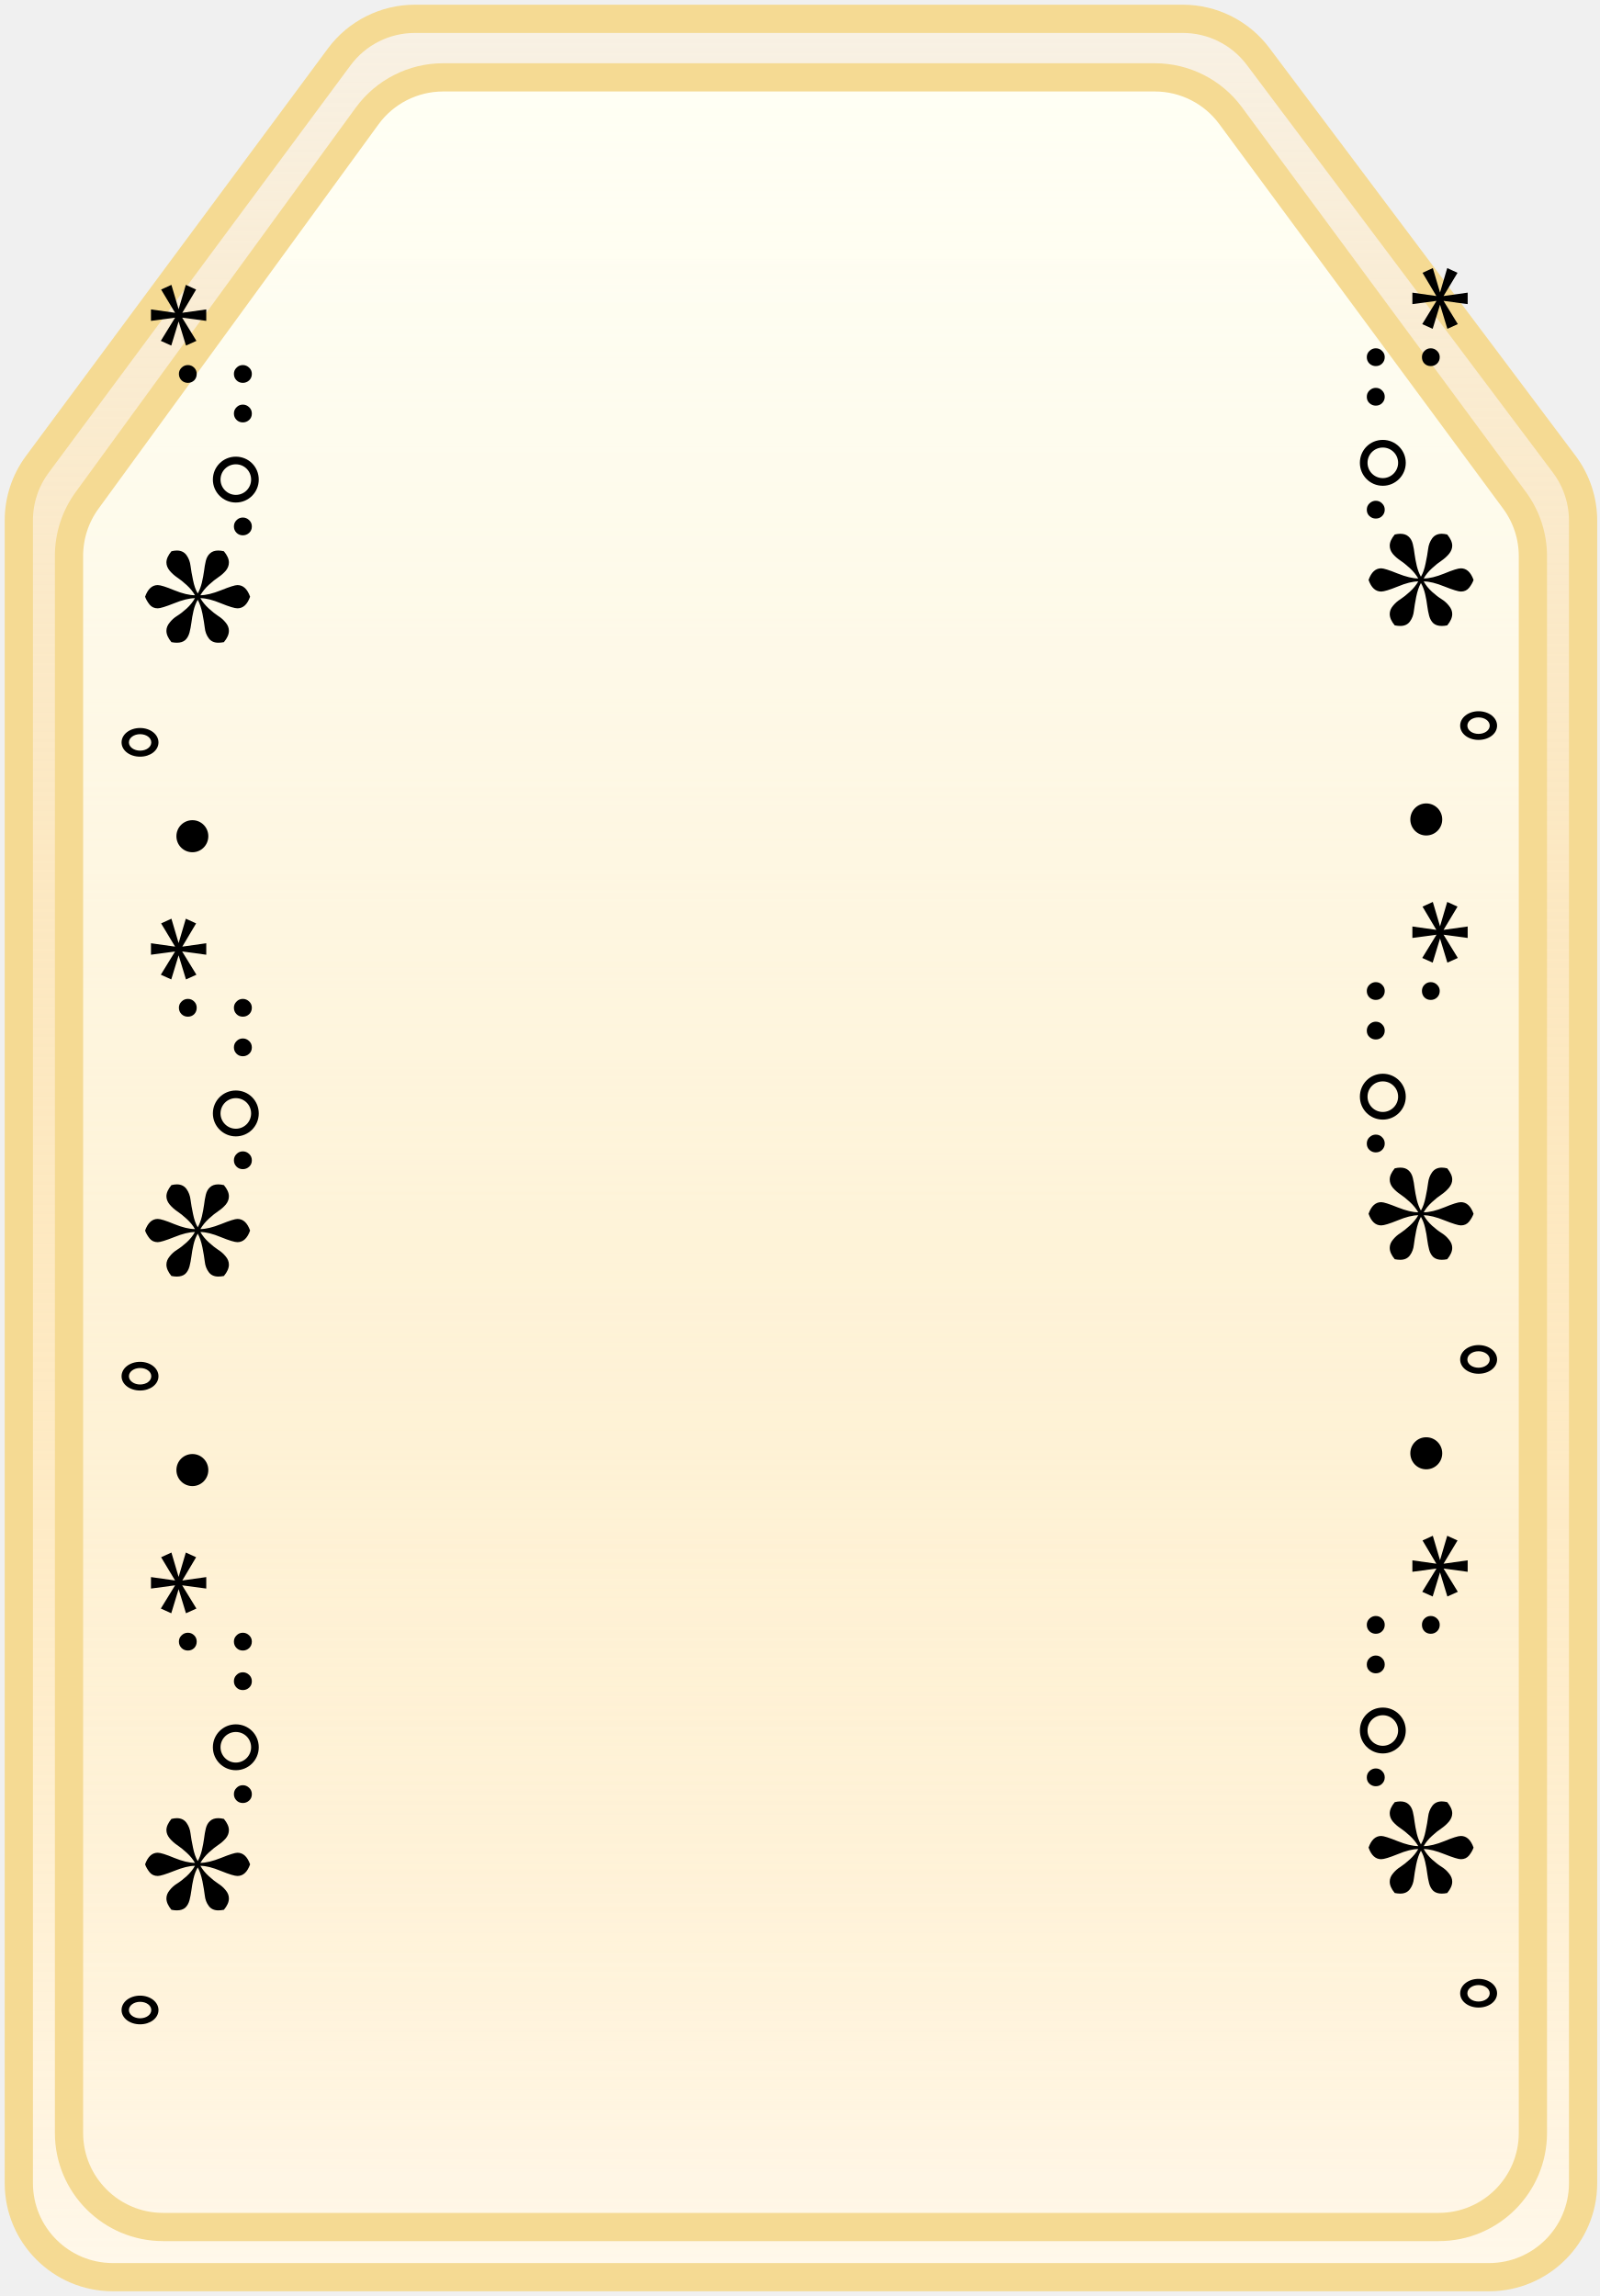
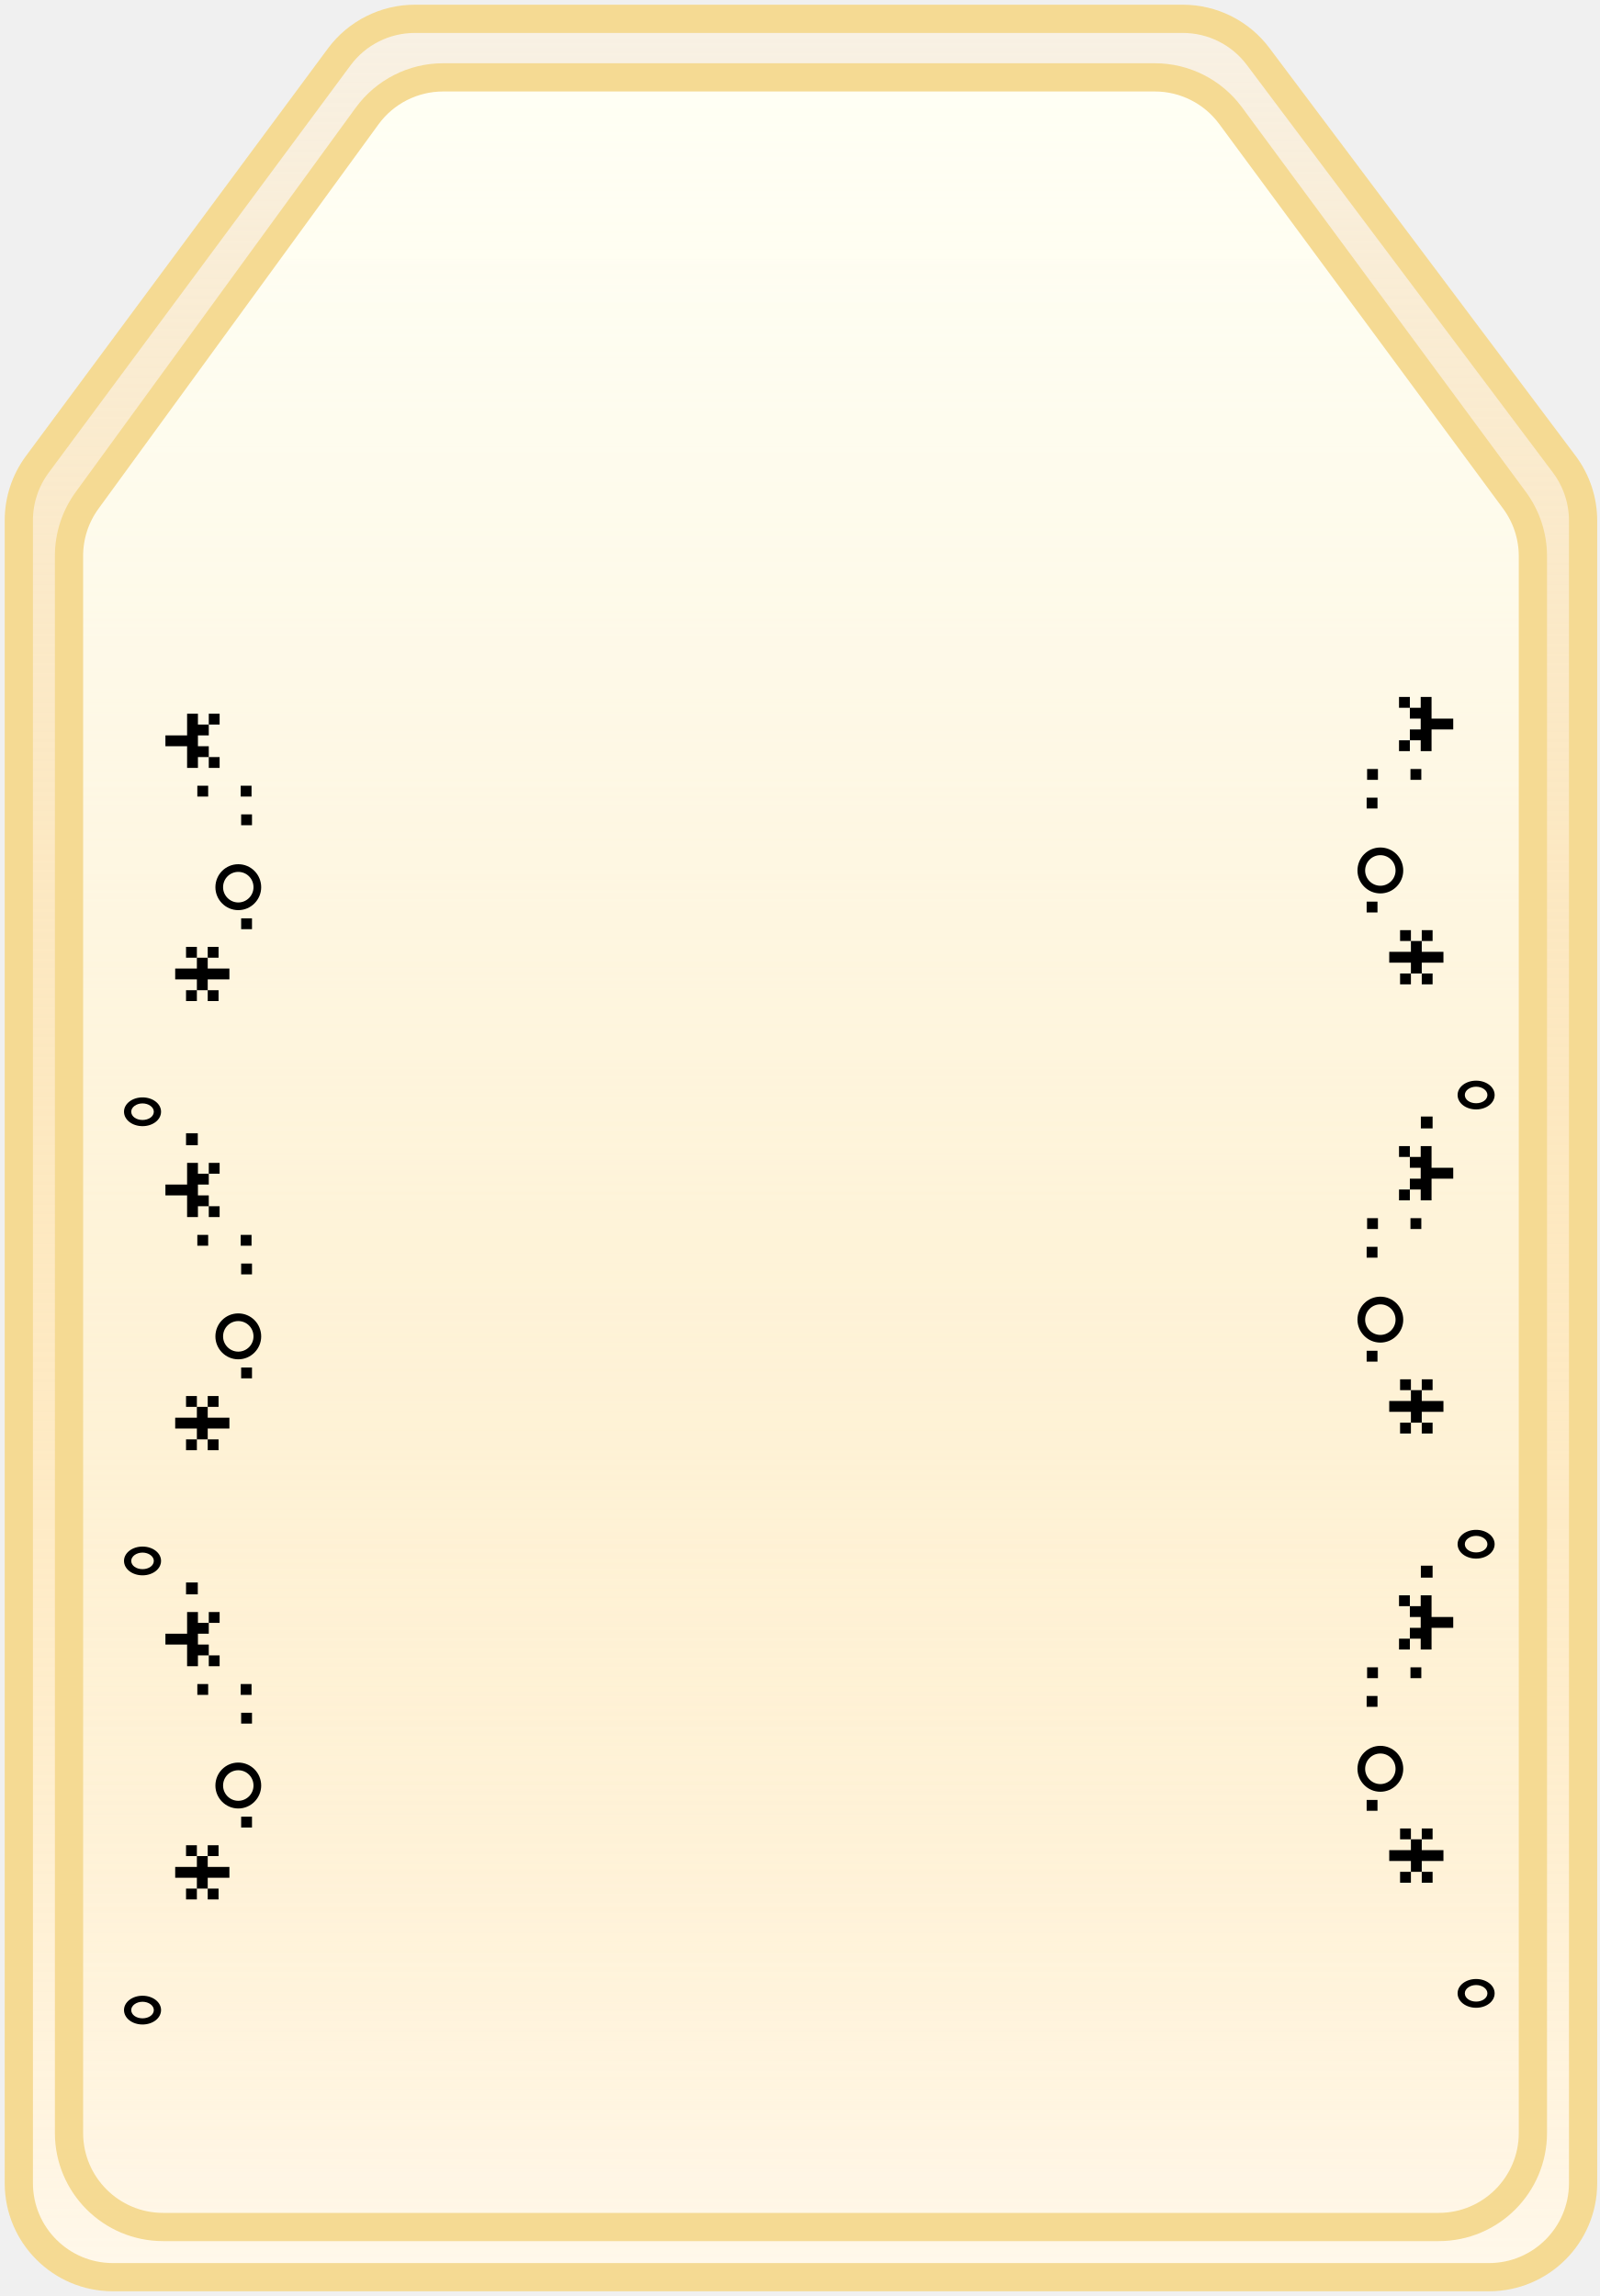
<svg xmlns="http://www.w3.org/2000/svg" width="170" height="244" viewBox="0 0 170 244" fill="none">
  <path d="M3.965 49.348L36.048 6.047C37.934 3.501 40.915 2 44.083 2H125.691C128.837 2 131.8 3.481 133.688 5.997L166.22 49.332C167.519 51.064 168.222 53.171 168.222 55.336V232C168.222 237.523 163.745 242 158.222 242H12C6.477 242 2 237.523 2 232V55.301C2 53.157 2.689 51.07 3.965 49.348Z" fill="white" />
  <path d="M3.965 49.348L36.048 6.047C37.934 3.501 40.915 2 44.083 2H125.691C128.837 2 131.8 3.481 133.688 5.997L166.22 49.332C167.519 51.064 168.222 53.171 168.222 55.336V232C168.222 237.523 163.745 242 158.222 242H12C6.477 242 2 237.523 2 232V55.301C2 53.157 2.689 51.07 3.965 49.348Z" fill="url(#paint0_linear_1204_2210)" />
  <path d="M3.965 49.348L36.048 6.047C37.934 3.501 40.915 2 44.083 2H125.691C128.837 2 131.8 3.481 133.688 5.997L166.22 49.332C167.519 51.064 168.222 53.171 168.222 55.336V232C168.222 237.523 163.745 242 158.222 242H12C6.477 242 2 237.523 2 232V55.301C2 53.157 2.689 51.07 3.965 49.348Z" stroke="#F5DA93" stroke-width="3" />
  <path d="M9.25 53.183L39.007 12.334C40.889 9.75 43.893 8.222 47.09 8.222H122.715C125.89 8.222 128.876 9.73 130.761 12.284L160.934 53.167C162.204 54.887 162.889 56.968 162.889 59.105V226.667C162.889 232.189 158.411 236.667 152.889 236.667H17.333C11.81 236.667 7.333 232.189 7.333 226.667V59.071C7.333 56.955 8.004 54.893 9.25 53.183Z" fill="url(#paint1_linear_1204_2210)" stroke="#F5DA93" stroke-width="3" />
-   <text transform="matrix(0 -1 1 0 11.7773 222.444)" fill="black" xml:space="preserve" style="white-space: pre" font-family="PFStardust 1.4" font-size="16" font-weight="500" letter-spacing="0em">
-     <tspan x="6.865" y="14.752">ﾟ ✽.｡.:*・ﾟ ✽.｡.:*・ﾟ ✽.｡.:*</tspan>
-   </text>
-   <text transform="matrix(0 -1 -1 0 160.223 218.889)" fill="black" xml:space="preserve" style="white-space: pre" font-family="PFStardust 1.4" font-size="16" font-weight="500" letter-spacing="0em">
-     <tspan x="5.088" y="14.752">ﾟ ✽.｡.:*・ﾟ ✽.｡.:*・ﾟ ✽.｡.:*</tspan>
-   </text>
+   <path d="M15.145 214.491C14.489 214.491 13.945 214.123 13.945 213.611C13.945 213.131 14.489 212.731 15.145 212.731C15.801 212.731 16.345 213.131 16.345 213.611C16.345 214.123 15.801 214.491 15.145 214.491ZM15.145 215.147C16.233 215.147 17.113 214.475 17.113 213.611C17.113 212.763 16.233 212.091 15.145 212.091C14.057 212.091 13.177 212.763 13.177 213.611C13.177 214.475 14.057 215.147 15.145 215.147ZM18.617 199.551V198.399H20.921V197.247H22.073V198.399H24.377V199.551H22.073V200.703H20.921V199.551H18.617ZM19.769 201.855V200.703H20.921V201.855H19.769ZM19.769 197.247V196.095H20.921V197.247H19.769ZM22.073 201.855V200.703H23.225V201.855H22.073ZM22.073 197.247V196.095H23.225V197.247H22.073ZM25.625 194.214V193.062H26.777V194.214H25.625ZM22.889 189.759C22.889 191.087 23.977 192.191 25.321 192.191C26.665 192.191 27.753 191.087 27.753 189.759C27.753 188.399 26.665 187.311 25.321 187.311C23.977 187.311 22.889 188.399 22.889 189.759ZM26.937 189.759C26.937 190.639 26.217 191.375 25.321 191.375C24.425 191.375 23.705 190.639 23.705 189.759C23.705 188.847 24.425 188.127 25.321 188.127C26.217 188.127 26.937 188.847 26.937 189.759ZM25.625 183.167V182.015H26.777V183.167H25.625ZM20.969 180.12V178.968H22.121V180.12H20.969ZM25.577 180.12V178.968H26.729V180.12H25.577ZM17.577 174.769V173.617H19.881V171.313H21.033V172.465H22.185V173.617H21.033V174.769H22.185V175.921H21.033V177.073H19.881V174.769H17.577ZM22.185 177.073V175.921H23.337V177.073H22.185ZM22.185 172.465V171.313H23.337V172.465H22.185ZM19.769 169.433V168.169H21.017V169.433H19.769ZM15.145 166.757C14.489 166.757 13.945 166.389 13.945 165.877C13.945 165.397 14.489 164.997 15.145 164.997C15.801 164.997 16.345 165.397 16.345 165.877C16.345 166.389 15.801 166.757 15.145 166.757ZM15.145 167.413C16.233 167.413 17.113 166.741 17.113 165.877C17.113 165.029 16.233 164.357 15.145 164.357C14.057 164.357 13.177 165.029 13.177 165.877C13.177 166.741 14.057 167.413 15.145 167.413ZM18.617 151.816V150.664H20.921L20.921 149.512H22.073L22.073 150.664H24.377V151.816H22.073V152.968H20.921V151.816H18.617ZM19.769 154.12V152.968H20.921V154.12H19.769ZM19.769 149.512V148.36H20.921V149.512H19.769ZM22.073 154.12V152.968H23.225V154.12H22.073ZM22.073 149.512V148.36H23.225V149.512H22.073ZM25.625 146.48V145.328H26.777V146.48H25.625ZM22.889 142.025C22.889 143.353 23.977 144.457 25.321 144.457C26.665 144.457 27.753 143.353 27.753 142.025C27.753 140.665 26.665 139.577 25.321 139.577C23.977 139.577 22.889 140.665 22.889 142.025ZM26.937 142.025C26.937 142.905 26.217 143.641 25.321 143.641C24.425 143.641 23.705 142.905 23.705 142.025C23.705 141.113 24.425 140.393 25.321 140.393C26.217 140.393 26.937 141.113 26.937 142.025ZM25.625 135.433V134.281H26.777V135.433H25.625ZM20.969 132.386V131.234H22.121V132.386H20.969ZM25.577 132.386V131.234H26.729V132.386H25.577ZM17.577 127.035V125.883H19.881V123.579H21.033V124.731H22.185V125.883H21.033V127.035H22.185V128.187H21.033V129.339H19.881V127.035H17.577ZM22.185 129.339V128.187H23.337V129.339H22.185ZM22.185 124.731V123.579H23.337V124.731H22.185ZM19.769 121.698V120.434H21.017V121.698H19.769ZM15.145 119.022C14.489 119.022 13.945 118.654 13.945 118.142C13.945 117.662 14.489 117.262 15.145 117.262C15.801 117.262 16.345 117.662 16.345 118.142C16.345 118.654 15.801 119.022 15.145 119.022ZM15.145 119.678C16.233 119.678 17.113 119.006 17.113 118.142C17.113 117.294 16.233 116.622 15.145 116.622C14.057 116.622 13.177 117.294 13.177 118.142C13.177 119.006 14.057 119.678 15.145 119.678ZM18.617 104.082V102.93H20.921V101.778H22.073V102.93H24.377V104.082H22.073V105.234H20.921V104.082H18.617ZM19.769 106.386V105.234H20.921V106.386H19.769ZM19.769 101.778V100.626H20.921V101.778H19.769ZM22.073 106.386V105.234H23.225V106.386H22.073ZM22.073 101.778V100.626H23.225V101.778H22.073ZM25.625 98.745V97.593H26.777V98.745H25.625ZM22.889 94.29C22.889 95.618 23.977 96.722 25.321 96.722C26.665 96.722 27.753 95.618 27.753 94.29C27.753 92.93 26.665 91.842 25.321 91.842C23.977 91.842 22.889 92.93 22.889 94.29ZM26.937 94.29C26.937 95.17 26.217 95.906 25.321 95.906C24.425 95.906 23.705 95.17 23.705 94.29C23.705 93.378 24.425 92.658 25.321 92.658C26.217 92.658 26.937 93.378 26.937 94.29ZM25.625 87.698V86.546H26.777V87.698H25.625ZM20.969 84.651V83.499H22.121V84.651H20.969ZM25.577 84.651V83.499H26.729V84.651H25.577ZM17.577 79.301V78.149H19.881V75.845H21.033V76.997H22.185V78.149H21.033V79.301H22.185V80.453H21.033V81.605H19.881V79.301H17.577ZM22.185 81.605V80.453H23.337V81.605H22.185ZM22.185 76.997V75.845H23.337V76.997H22.185Z" fill="black" />
+   <path d="M156.855 212.713C157.511 212.713 158.055 212.345 158.055 211.833C158.055 211.353 157.511 210.953 156.855 210.953C156.199 210.953 155.655 211.353 155.655 211.833C155.655 212.345 156.199 212.713 156.855 212.713ZM156.855 213.369C155.767 213.369 154.887 212.697 154.887 211.833C154.887 210.985 155.767 210.313 156.855 210.313C157.943 210.313 158.823 210.985 158.823 211.833C158.823 212.697 157.943 213.369 156.855 213.369ZM153.383 197.773V196.621H151.079V195.469H149.927V196.621H147.623V197.773H149.927V198.925H151.079V197.773H153.383ZM152.231 200.077V198.925H151.079V200.077H152.231ZM152.231 195.469V194.317H151.079V195.469H152.231ZM149.927 200.077V198.925H148.775V200.077H149.927ZM149.927 195.469V194.317H148.775V195.469H149.927ZM146.375 192.436V191.284H145.223V192.436H146.375ZM149.111 187.981C149.111 189.309 148.023 190.413 146.679 190.413C145.335 190.413 144.247 189.309 144.247 187.981C144.247 186.621 145.335 185.533 146.679 185.533C148.023 185.533 149.111 186.621 149.111 187.981ZM145.063 187.981C145.063 188.861 145.783 189.597 146.679 189.597C147.575 189.597 148.295 188.861 148.295 187.981C148.295 187.069 147.575 186.349 146.679 186.349C145.783 186.349 145.063 187.069 145.063 187.981ZM146.375 181.389V180.237H145.223V181.389H146.375ZM151.031 178.343V177.191H149.879V178.343H151.031ZM146.423 178.343V177.191H145.271V178.343H146.423ZM154.423 172.992V171.84H152.119V169.536H150.967V170.688H149.815V171.84H150.967V172.992H149.815V174.144H150.967V175.296H152.119V172.992H154.423ZM149.815 175.296V174.144H148.663V175.296H149.815ZM149.815 170.688V169.536H148.663V170.688H149.815ZM152.231 167.655V166.391H150.983V167.655H152.231ZM156.855 164.979C157.511 164.979 158.055 164.611 158.055 164.099C158.055 163.619 157.511 163.219 156.855 163.219C156.199 163.219 155.655 163.619 155.655 164.099C155.655 164.611 156.199 164.979 156.855 164.979ZM156.855 165.635C155.767 165.635 154.887 164.963 154.887 164.099C154.887 163.251 155.767 162.579 156.855 162.579C157.943 162.579 158.823 163.251 158.823 164.099C158.823 164.963 157.943 165.635 156.855 165.635ZM153.383 150.039V148.887H151.079V147.735H149.927V148.887H147.623V150.039H149.927V151.191H151.079V150.039H153.383ZM152.231 152.343V151.191H151.079V152.343H152.231ZM152.231 147.735V146.583H151.079V147.735H152.231ZM149.927 152.343V151.191H148.775V152.343H149.927ZM149.927 147.735V146.583H148.775V147.735H149.927ZM146.375 144.702V143.55H145.223V144.702H146.375ZM149.111 140.247C149.111 141.575 148.023 142.679 146.679 142.679C145.335 142.679 144.247 141.575 144.247 140.247C144.247 138.887 145.335 137.799 146.679 137.799C148.023 137.799 149.111 138.887 149.111 140.247ZM145.063 140.247C145.063 141.127 145.783 141.863 146.679 141.863C147.575 141.863 148.295 141.127 148.295 140.247C148.295 139.335 147.575 138.615 146.679 138.615C145.783 138.615 145.063 139.335 145.063 140.247ZM146.375 133.655V132.503H145.223V133.655H146.375ZM151.031 130.608V129.456H149.879V130.608H151.031ZM146.423 130.608V129.456H145.271V130.608H146.423ZM154.423 125.257V124.105H152.119V121.801H150.967V122.953H149.815V124.105H150.967V125.257H149.815V126.409H150.967V127.561H152.119V125.257H154.423ZM149.815 127.561V126.409H148.663V127.561H149.815ZM149.815 122.953V121.801H148.663V122.953H149.815ZM152.231 119.921V118.657H150.983V119.921H152.231ZM156.855 117.244C157.511 117.244 158.055 116.876 158.055 116.364C158.055 115.884 157.511 115.484 156.855 115.484C156.199 115.484 155.655 115.884 155.655 116.364C155.655 116.876 156.199 117.244 156.855 117.244ZM156.855 117.9C155.767 117.9 154.887 117.228 154.887 116.364C154.887 115.516 155.767 114.844 156.855 114.844C157.943 114.844 158.823 115.516 158.823 116.364C158.823 117.228 157.943 117.9 156.855 117.9ZM153.383 102.304V101.152H151.079V100H149.927V101.152H147.623V102.304H149.927V103.456H151.079V102.304H153.383ZM152.231 104.608V103.456H151.079V104.608H152.231ZM152.231 100V98.848H151.079V100H152.231ZM149.927 104.608V103.456H148.775V104.608H149.927ZM149.927 100V98.848H148.775V100H149.927ZM146.375 96.968V95.816H145.223V96.968H146.375ZM149.111 92.513C149.111 93.841 148.023 94.945 146.679 94.945C145.335 94.945 144.247 93.841 144.247 92.513C144.247 91.153 145.335 90.065 146.679 90.065C148.023 90.065 149.111 91.153 149.111 92.513ZM145.063 92.513C145.063 93.393 145.783 94.129 146.679 94.129C147.575 94.129 148.295 93.393 148.295 92.513C148.295 91.601 147.575 90.881 146.679 90.881C145.783 90.881 145.063 91.601 145.063 92.513ZM146.375 85.921V84.769H145.223V85.921H146.375ZM151.031 82.874V81.722H149.879V82.874H151.031ZM146.423 82.874V81.722H145.271V82.874H146.423ZM154.423 77.523V76.371H152.119V74.067H150.967V75.219H149.815V76.371H150.967V77.523H149.815V78.675H150.967V79.827H152.119V77.523H154.423ZM149.815 79.827V78.675H148.663V79.827H149.815ZM149.815 75.219V74.067H148.663V75.219H149.815Z" fill="black" />
  <defs>
    <linearGradient id="paint0_linear_1204_2210" x1="85.111" y1="2" x2="85.111" y2="242" gradientUnits="userSpaceOnUse">
      <stop stop-color="#F8F1E5" />
      <stop offset="1" stop-color="#FFBB36" stop-opacity="0.1" />
    </linearGradient>
    <linearGradient id="paint1_linear_1204_2210" x1="85.111" y1="8.222" x2="85.111" y2="236.667" gradientUnits="userSpaceOnUse">
      <stop stop-color="#FFFFF4" />
      <stop offset="1" stop-color="#FFFFF4" stop-opacity="0" />
    </linearGradient>
  </defs>
</svg>
